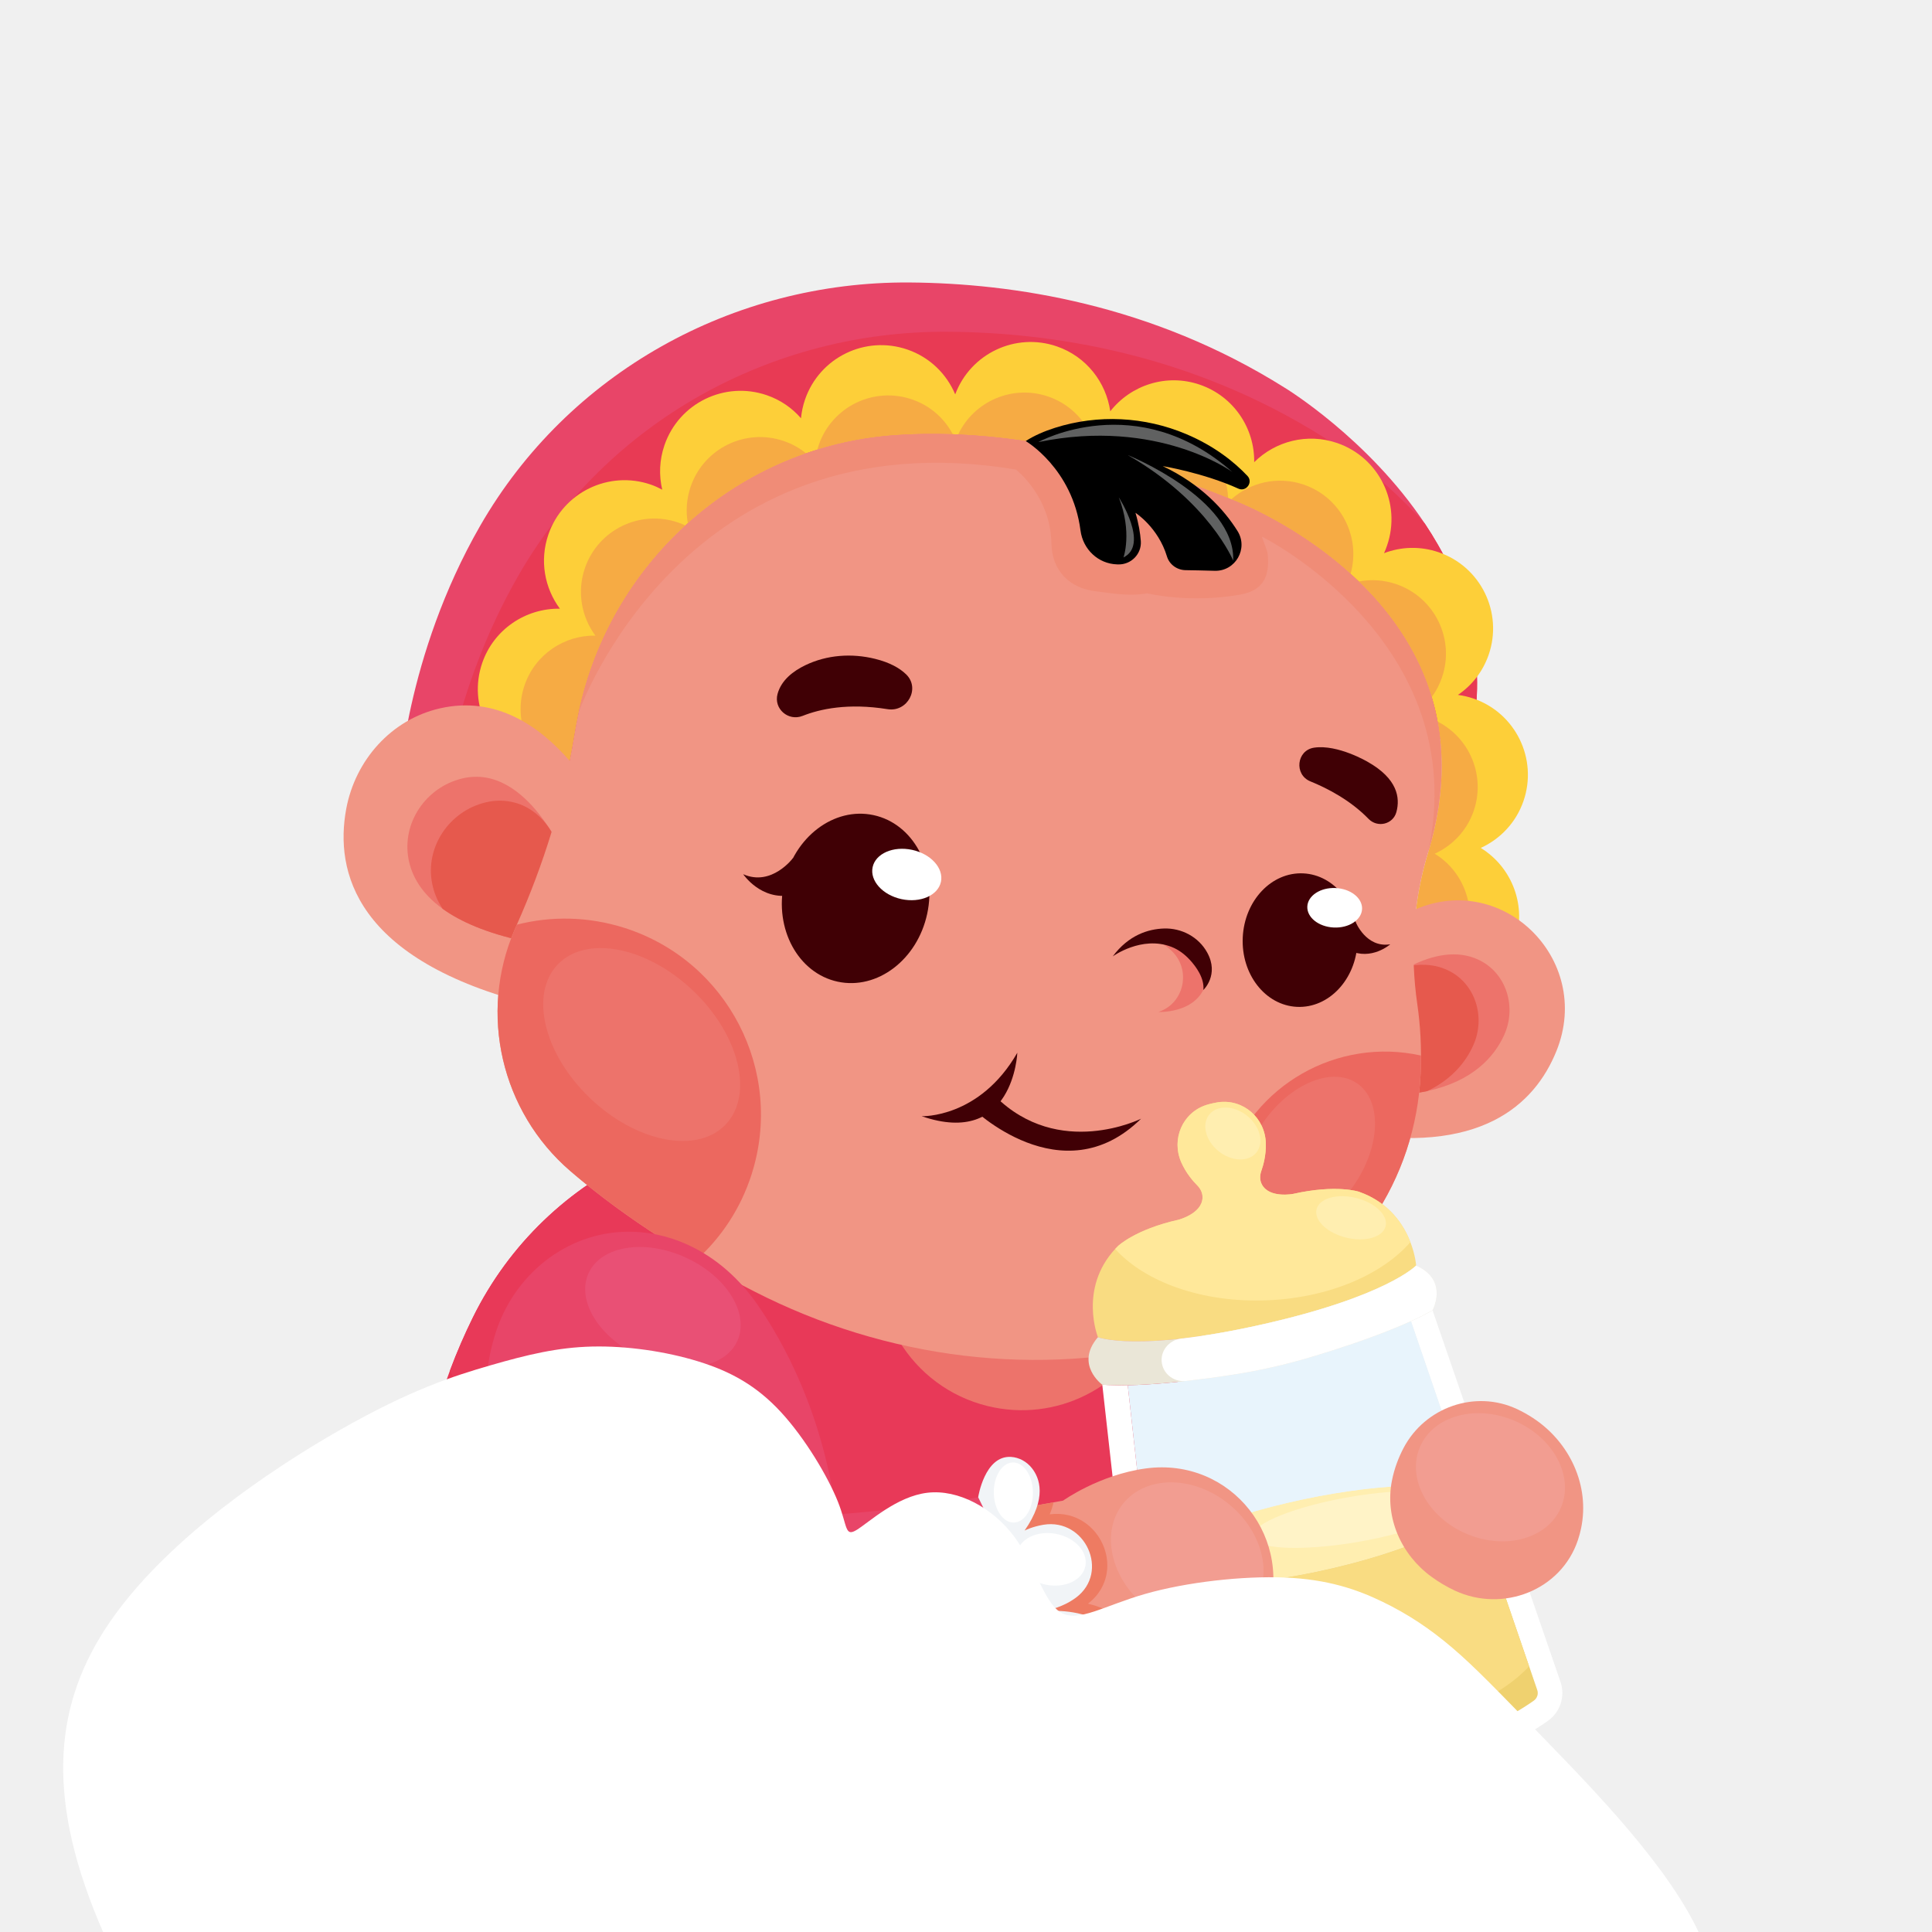
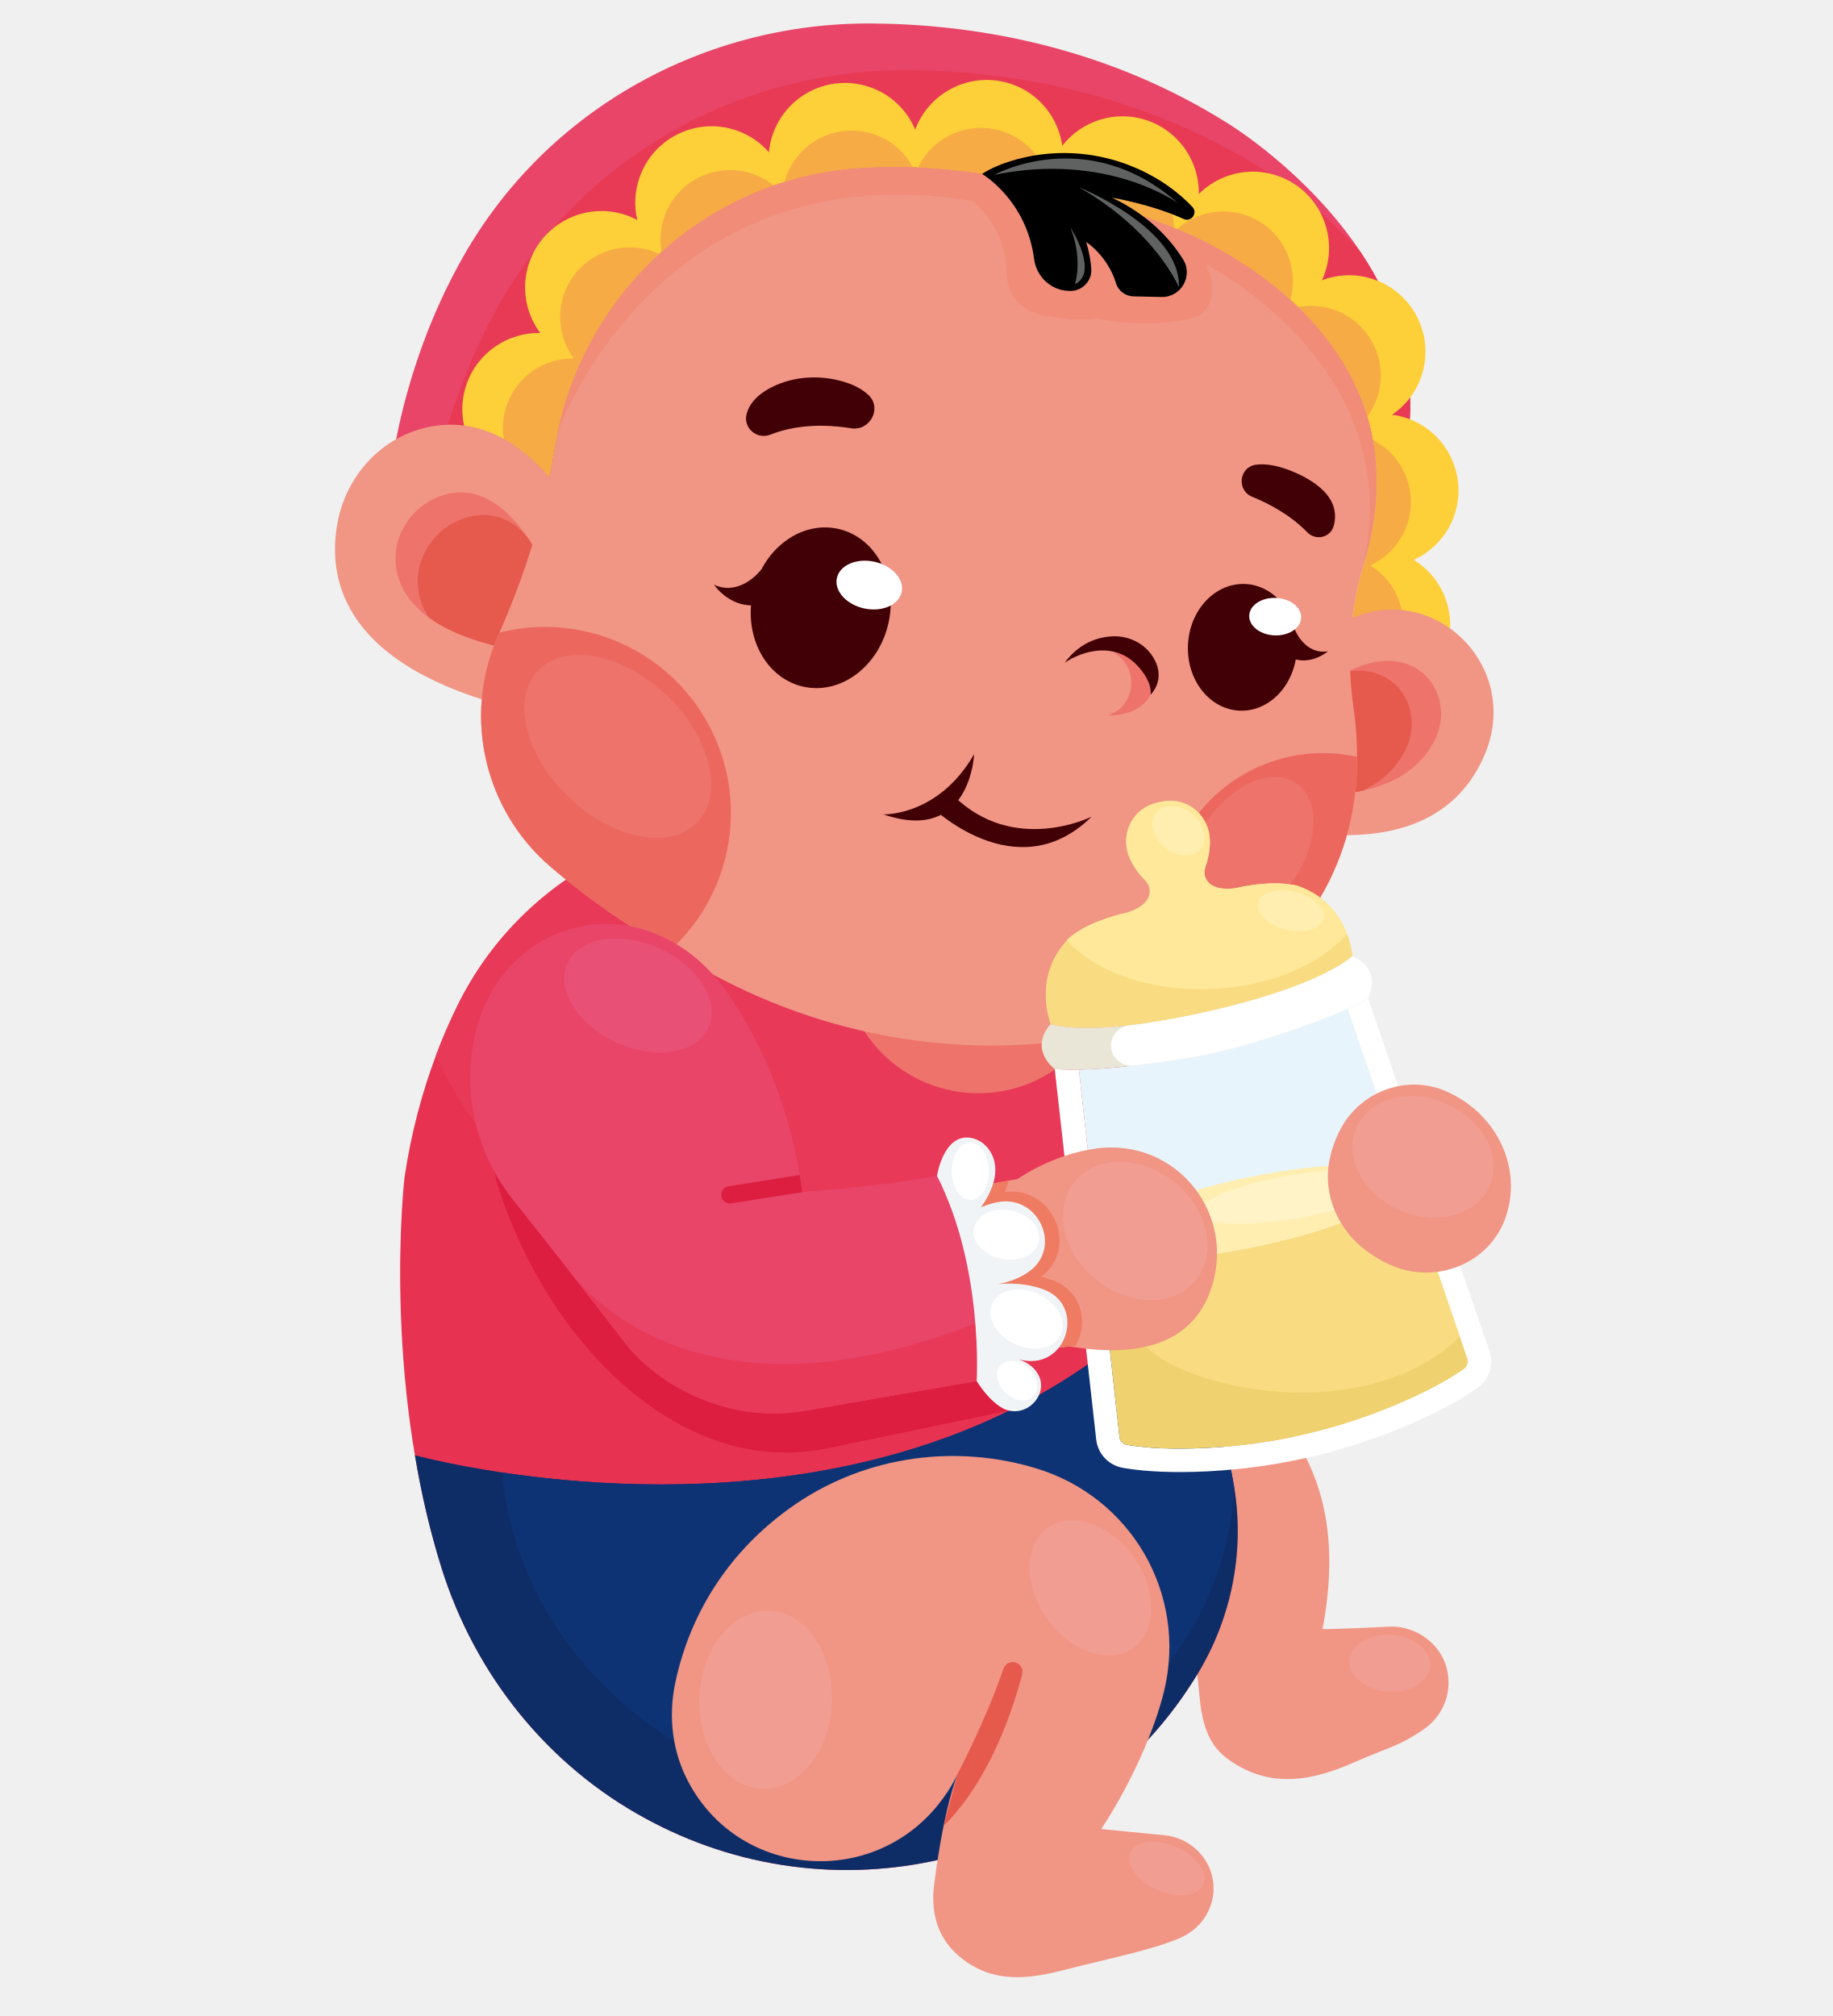
- <svg xmlns="http://www.w3.org/2000/svg" width="200" height="200" viewBox="0 0 52.917 52.917" version="1.1" id="svg11630">
+ <svg xmlns="http://www.w3.org/2000/svg" width="200" height="220" viewBox="0 0 52.917 58.208" version="1.1" id="svg11630">
  <defs id="defs11627" />
  <g id="layer1">
    <g id="g593" transform="matrix(-0.3527778,0,0,-0.3527778,77.20279,243.985)">
      <g id="g1735" transform="translate(-203.8807,386.8003)">
-         <g id="g1737">
+         <g id="g1737" transform="translate(-0.7404303,20.01076)">
          <path d="m 345.469,159.27 c -0.334,6.594 -4.89,12.315 -11.216,14.206 -2.549,0.762 -5.459,1.025 -8.393,0.044 -2.414,-0.806 -5.615,-2.426 -7.366,-4.895 -2.399,-3.38 -4.978,-8.073 -3.273,-17.16 0,0 -1.26,-0.009 -5.394,0.198 -2.381,0.119 -4.539,-1.555 -4.868,-3.916 -0.006,-0.042 -0.011,-0.083 -0.016,-0.124 -0.21,-1.742 0.613,-3.45 2.078,-4.417 2.15,-1.419 2.345,-1.213 5.761,-2.707 3.426,-1.498 6.427,-1.881 9.316,-0.233 1.839,1.05 2.89,2.26 3.201,5.772 0.038,0.425 0.124,1.345 0.195,1.765 0.434,2.529 1.003,4.503 1.141,6.405 0,0 2.481,-4.435 5.531,-5.672 2.87,-1.163 6.143,-0.676 8.7,1.069 2.357,1.608 4.862,4.537 4.602,9.665" style="fill:#f19584;fill-opacity:1;fill-rule:nonzero;stroke:none" id="path1739" />
          <path d="m 306.395,148.448 c 0.085,-1.284 1.638,-2.226 3.47,-2.105 1.832,0.122 3.248,1.26 3.164,2.544 -0.085,1.283 -1.639,2.225 -3.471,2.104 -1.831,-0.121 -3.247,-1.26 -3.162,-2.543" style="fill:#f29d91;fill-opacity:1;fill-rule:nonzero;stroke:none" id="path1741" />
          <path d="m 321.697,167.028 c 0.735,-1.706 3.467,-2.169 6.102,-1.034 2.635,1.135 4.175,3.438 3.441,5.144 -0.735,1.706 -3.467,2.169 -6.102,1.034 -2.635,-1.135 -4.175,-3.438 -3.441,-5.144" style="fill:#f29d91;fill-opacity:1;fill-rule:nonzero;stroke:none" id="path1743" />
          <path d="m 325.53,147.671 c 0.11,-0.185 0.223,-0.365 0.336,-0.544 9.396,-14.761 28.687,-19.576 44.188,-11.467 0.179,0.093 0.349,0.184 0.523,0.277 8.077,4.361 14.03,11.818 16.764,20.581 4.905,15.706 3.014,31.938 3.014,31.938 -0.55,3.67 -1.452,6.982 -2.569,9.951 -0.543,1.453 -1.141,2.824 -1.777,4.113 -5.649,11.476 -18.643,17.421 -31.042,14.287 -2.396,-0.602 -4.545,-1.258 -6.418,-1.9 -8.383,-2.869 -14.953,-9.536 -17.467,-18.033 -0.613,-2.082 -0.983,-4.09 -1.183,-5.947 -0.263,-2.445 -0.677,-4.857 -1.214,-7.246 -0.979,-4.33 -2.368,-8.57 -4.037,-12.699 -1.095,-2.708 -1.765,-5.381 -2.17,-7.752 -0.911,-5.383 0.187,-10.909 3.052,-15.558" style="fill:#e73351;fill-opacity:1;fill-rule:nonzero;stroke:none" id="path1745" />
          <path d="m 328.685,183.68 c 7.622,-8.194 22.663,-10.467 37.19,-4.757 10.499,4.128 18.362,11.492 21.912,19.483 -0.543,1.453 -1.141,2.824 -1.777,4.113 -5.649,11.476 -18.643,17.421 -31.042,14.287 -1.797,-0.451 -3.457,-0.932 -4.96,-1.419 -0.503,-0.158 -0.99,-0.322 -1.459,-0.481 -6.611,-2.262 -12.09,-6.883 -15.35,-12.906 -0.876,-1.614 -1.587,-3.332 -2.118,-5.127 -0.613,-2.082 -0.983,-4.09 -1.183,-5.947 -0.263,-2.445 -0.677,-4.857 -1.214,-7.246" style="fill:#e83958;fill-opacity:1;fill-rule:nonzero;stroke:none" id="path1747" />
          <path d="m 325.531,147.666 c 0.113,-0.18 0.228,-0.364 0.339,-0.538 9.396,-14.761 28.683,-19.577 44.188,-11.467 0.175,0.092 0.349,0.184 0.518,0.275 8.077,4.361 14.03,11.818 16.765,20.576 0.963,3.085 1.665,6.189 2.166,9.19 0,0 -2.717,-0.755 -7.148,-1.418 -12.278,-1.838 -37.708,-2.96 -54.884,14.752 -0.804,-2.73 -1.763,-5.414 -2.829,-8.056 -1.095,-2.708 -1.765,-5.381 -2.164,-7.751 -0.008,-0.051 -0.019,-0.103 -0.026,-0.154 -0.869,-5.338 0.233,-10.799 3.074,-15.41" style="fill:#0e2d67;fill-opacity:1;fill-rule:nonzero;stroke:none" id="path1749" />
          <path d="m 323.165,158.361 c 3.663,-14.936 19.738,-23.836 35.91,-19.87 13.108,3.216 22.25,13.904 23.286,25.793 -12.278,-1.838 -37.708,-2.96 -54.884,14.752 -0.804,-2.73 -1.763,-5.414 -2.829,-8.056 -1.095,-2.708 -1.765,-5.381 -2.164,-7.751 -0.008,-0.051 -0.019,-0.103 -0.026,-0.154 0.088,-1.565 0.322,-3.144 0.708,-4.714" style="fill:#0e3375;fill-opacity:1;fill-rule:nonzero;stroke:none" id="path1751" />
          <path d="m 333.199,202 c 2.119,-4.881 7.503,-7.666 12.844,-6.356 5.964,1.463 9.617,7.484 8.153,13.452 -0.644,2.627 -2.169,4.805 -4.189,6.291 -0.503,-0.158 -0.99,-0.322 -1.459,-0.481 -6.611,-2.262 -12.09,-6.883 -15.35,-12.906" style="fill:#ed736b;fill-opacity:1;fill-rule:nonzero;stroke:none" id="path1753" />
          <path d="m 368.219,146.973 c -0.795,3.874 -3.045,9.816 -9.377,14.379 -5.703,4.111 -13.017,5.311 -19.78,3.388 -0.107,-0.03 -0.214,-0.062 -0.322,-0.094 -7.85,-2.333 -12.475,-10.312 -10.545,-18.271 0.766,-3.159 2.678,-7.529 5.136,-11.273 0,0 -1.788,-0.183 -5.147,-0.504 -1.965,-0.187 -3.611,-1.631 -3.97,-3.572 -0.006,-0.033 -0.012,-0.065 -0.018,-0.098 -0.334,-1.995 0.822,-3.944 2.683,-4.737 2.455,-1.045 5.796,-1.665 9.646,-2.662 2.385,-0.617 4.875,-0.928 7.051,0.226 1.984,1.051 3.783,2.97 3.47,6.464 0,0 -0.621,5.827 -1.971,9.433 0,0 0.445,-1.084 1.53,-2.462 5.408,-6.866 16.08,-6.135 20.365,1.482 0.043,0.077 0.085,0.154 0.127,0.232 1.327,2.459 1.681,5.331 1.12,8.068" style="fill:#f19584;fill-opacity:1;fill-rule:nonzero;stroke:none" id="path1755" />
          <path d="m 345.076,139.652 c 0,0 -2.291,4.326 -3.742,8.578 -0.133,0.391 -0.545,0.612 -0.945,0.513 v 0 c -0.433,-0.106 -0.697,-0.544 -0.584,-0.975 0.63,-2.415 2.499,-8.535 6.439,-12.42 z" style="fill:#e6594d;fill-opacity:1;fill-rule:nonzero;stroke:none" id="path1757" />
          <path d="m 330.717,149.905 c 1.962,-1.395 5.121,-0.319 7.054,2.402 1.934,2.722 1.91,6.058 -0.051,7.453 -1.963,1.395 -5.12,0.318 -7.055,-2.402 -1.934,-2.721 -1.911,-6.058 0.052,-7.452" style="fill:#f29d91;fill-opacity:1;fill-rule:nonzero;stroke:none" id="path1759" />
          <path d="m 355.365,145.471 c 0.162,-4.03 2.725,-7.199 5.724,-7.078 3,0.121 5.3,3.485 5.137,7.515 -0.162,4.03 -2.725,7.198 -5.724,7.077 -2.999,-0.12 -5.3,-3.485 -5.137,-7.514" style="fill:#f29d91;fill-opacity:1;fill-rule:nonzero;stroke:none" id="path1761" />
          <path d="m 324.956,130.562 c 0.425,-0.973 2.112,-1.175 3.766,-0.452 1.655,0.723 2.651,2.099 2.225,3.072 -0.425,0.973 -2.111,1.175 -3.766,0.452 -1.654,-0.723 -2.651,-2.099 -2.225,-3.071" style="fill:#f29d91;fill-opacity:1;fill-rule:nonzero;stroke:none" id="path1763" />
          <path d="m 308.305,248.507 40.554,-16.64 39.572,11.009 3.322,0.921 c 0,0 -0.487,10.055 -6.309,20.188 -6.831,11.884 -19.627,18.987 -33.332,18.894 -8.018,-0.058 -18.818,-1.68 -29.149,-8.181 0,0 -6.448,-3.906 -10.867,-10.543 -2.807,-4.215 -4.795,-9.537 -3.791,-15.65" style="fill:#e84568;fill-opacity:1;fill-rule:nonzero;stroke:none" id="path1765" />
          <path d="m 308.305,248.507 40.554,-16.64 39.572,11.009 c -0.565,3.712 -2.064,10.484 -5.977,17.282 -6.834,11.889 -19.623,18.989 -33.333,18.895 -8.015,-0.052 -18.82,-1.676 -29.148,-8.181 0,0 -4.014,-2.426 -7.878,-6.717 -2.807,-4.215 -4.795,-9.537 -3.791,-15.65" style="fill:#e83a54;fill-opacity:1;fill-rule:nonzero;stroke:none" id="path1767" />
          <path d="m 305.115,231.619 c 1.096,-3.177 4.486,-4.903 7.675,-3.958 0.02,0.171 0.037,0.339 0.051,0.514 0.343,3.499 0.038,7.033 -0.993,10.412 -1.17,3.841 -1.296,7.234 -0.74,10.2 0.117,0.656 0.272,1.285 0.457,1.901 1.116,3.705 3.289,6.674 5.665,8.973 0.212,0.207 0.422,0.404 0.635,0.591 4.372,3.969 9.154,5.737 9.154,5.737 0.038,0.018 0.079,0.032 0.118,0.046 0.079,0.031 0.157,0.064 0.235,0.096 3.626,1.463 7.01,2.551 10.153,3.326 l 0.031,0.011 c 3.967,0.98 7.555,1.472 10.774,1.613 0.143,0.005 0.279,0.012 0.417,0.015 1.56,0.056 3.028,0.031 4.412,-0.064 2.104,-0.143 4.147,-0.526 6.1,-1.134 0.293,-0.088 0.59,-0.184 0.879,-0.288 3.417,-1.185 6.527,-3.048 9.18,-5.43 0.064,-0.057 0.125,-0.116 0.184,-0.175 4.116,-3.759 7.088,-8.792 8.302,-14.52 0.128,-0.616 0.236,-1.204 0.335,-1.777 0.144,-0.879 0.309,-1.75 0.501,-2.622 0.394,-0.048 0.795,-0.059 1.195,-0.025 0.523,0.037 1.052,0.145 1.571,0.324 3.267,1.125 5,4.692 3.877,7.954 -0.906,2.627 -3.394,4.257 -6.03,4.212 1.186,1.601 1.592,3.736 0.892,5.764 -1.126,3.266 -4.691,4.996 -7.956,3.87 -0.306,-0.105 -0.602,-0.242 -0.882,-0.393 0.262,1.112 0.224,2.302 -0.175,3.46 -1.125,3.265 -4.682,4.998 -7.948,3.873 -1.065,-0.367 -1.961,-0.994 -2.65,-1.788 -0.048,0.485 -0.146,0.972 -0.314,1.456 -1.125,3.266 -4.684,5.003 -7.949,3.878 -1.744,-0.601 -3.044,-1.899 -3.711,-3.479 -1.185,3.166 -4.679,4.832 -7.892,3.724 -2.294,-0.791 -3.823,-2.792 -4.146,-5.039 -1.597,2.041 -4.37,2.958 -6.962,2.064 -2.623,-0.904 -4.256,-3.383 -4.212,-6.015 -1.638,1.625 -4.116,2.29 -6.446,1.487 -3.266,-1.125 -4.996,-4.691 -3.87,-7.957 0.07,-0.203 0.143,-0.402 0.235,-0.594 -1.322,0.507 -2.816,0.563 -4.253,0.068 -3.266,-1.126 -4.998,-4.687 -3.872,-7.953 0.456,-1.322 1.31,-2.389 2.387,-3.119 -0.409,-0.052 -0.814,-0.147 -1.213,-0.284 -3.266,-1.126 -5.002,-4.689 -3.877,-7.954 0.58,-1.682 1.813,-2.955 3.317,-3.643 -2.442,-1.502 -3.61,-4.536 -2.637,-7.358" style="fill:#fdcf39;fill-opacity:1;fill-rule:nonzero;stroke:none" id="path1769" />
          <path d="m 369.501,264.006 c 4.116,-3.759 7.088,-8.792 8.302,-14.52 0.128,-0.616 0.236,-1.204 0.335,-1.777 0.144,-0.879 0.309,-1.75 0.501,-2.622 0.394,-0.048 0.795,-0.059 1.195,-0.025 2.06,1.415 3.012,4.082 2.158,6.557 -0.826,2.397 -3.092,3.885 -5.495,3.841 1.076,1.458 1.448,3.404 0.812,5.249 -1.027,2.977 -4.271,4.555 -7.249,3.529 -0.195,-0.067 -0.382,-0.146 -0.561,-0.233" style="fill:#f6ab44;fill-opacity:1;fill-rule:nonzero;stroke:none" id="path1771" />
          <path d="m 361.854,270.564 c -0.643,-0.221 -1.221,-0.55 -1.717,-0.954 3.417,-1.185 6.527,-3.048 9.18,-5.43 0.169,0.922 0.108,1.904 -0.219,2.854 -1.026,2.978 -4.266,4.557 -7.244,3.53" style="fill:#f6ab44;fill-opacity:1;fill-rule:nonzero;stroke:none" id="path1773" />
          <path d="m 351.906,273.798 c -1.411,-0.486 -2.509,-1.476 -3.159,-2.702 1.56,0.056 3.028,0.031 4.412,-0.064 2.104,-0.143 4.147,-0.526 6.1,-1.134 -0.028,0.124 -0.065,0.246 -0.105,0.366 -1.026,2.973 -4.272,4.559 -7.246,3.534" style="fill:#f6ab44;fill-opacity:1;fill-rule:nonzero;stroke:none" id="path1775" />
          <path d="m 337.556,269.468 c 3.967,0.98 7.555,1.472 10.774,1.613 -1.23,2.589 -4.231,3.893 -7.001,2.939 -2.077,-0.716 -3.467,-2.516 -3.773,-4.552" style="fill:#f6ab44;fill-opacity:1;fill-rule:nonzero;stroke:none" id="path1777" />
          <path d="m 327.372,266.131 c 3.626,1.463 7.01,2.551 10.153,3.326 -1.458,1.841 -3.969,2.659 -6.321,1.848 -2.285,-0.788 -3.75,-2.891 -3.832,-5.174" style="fill:#f6ab44;fill-opacity:1;fill-rule:nonzero;stroke:none" id="path1779" />
          <path d="m 317.865,260.252 c 4.372,3.969 9.154,5.737 9.154,5.737 0.038,0.018 0.079,0.032 0.118,0.046 -1.49,1.328 -3.624,1.843 -5.647,1.146 -2.872,-0.99 -4.439,-4.047 -3.625,-6.929" style="fill:#f6ab44;fill-opacity:1;fill-rule:nonzero;stroke:none" id="path1781" />
          <path d="m 310.771,252.202 c 0.193,-0.559 0.462,-1.067 0.795,-1.513 1.116,3.705 3.289,6.674 5.665,8.973 -0.947,0.185 -1.95,0.127 -2.927,-0.21 -2.977,-1.026 -4.559,-4.272 -3.533,-7.249" style="fill:#f6ab44;fill-opacity:1;fill-rule:nonzero;stroke:none" id="path1783" />
          <path d="m 308.928,231.821 c 0.641,-1.859 2.146,-3.172 3.913,-3.646 0.343,3.499 0.038,7.033 -0.993,10.412 -1.17,3.841 -1.296,7.234 -0.74,10.2 -2.493,-1.266 -3.741,-4.213 -2.802,-6.938 0.528,-1.531 1.653,-2.693 3.026,-3.321 -2.23,-1.364 -3.291,-4.133 -2.404,-6.707" style="fill:#f6ab44;fill-opacity:1;fill-rule:nonzero;stroke:none" id="path1785" />
          <path d="m 374.981,240.169 c 0,0 4.84,11.633 13.581,9.646 3.771,-0.857 6.578,-4.009 7.281,-7.811 0.889,-4.807 -0.624,-11.749 -14.58,-15.231 z" style="fill:#f19584;fill-opacity:1;fill-rule:nonzero;stroke:none" id="path1787" />
          <path d="m 378.64,237.784 3.382,-6.056 c 2.928,0.635 4.952,1.524 6.332,2.52 1.663,1.201 2.393,2.56 2.641,3.81 0.563,2.846 -1.329,5.632 -4.153,6.311 -2.591,0.622 -4.656,-1.056 -6.061,-2.872 -1.389,-1.79 -2.141,-3.713 -2.141,-3.713" style="fill:#ed736b;fill-opacity:1;fill-rule:nonzero;stroke:none" id="path1789" />
          <path d="m 378.64,237.784 3.382,-6.056 c 2.928,0.635 4.952,1.524 6.332,2.52 0.436,0.654 0.69,1.319 0.816,1.958 0.563,2.845 -1.334,5.634 -4.157,6.309 -0.814,0.196 -1.576,0.164 -2.283,-0.028 -1.14,-0.31 -2.089,-1.098 -2.724,-2.094 -0.891,-1.396 -1.366,-2.61 -1.366,-2.61" style="fill:#e6594d;fill-opacity:1;fill-rule:nonzero;stroke:none" id="path1791" />
          <path d="m 318.021,230.52 c 0,0 -1.947,2.127 -4.813,3.515 -6.966,3.377 -14.227,-3.646 -11.328,-10.823 1.696,-4.199 5.943,-8.14 16.28,-6.297 z" style="fill:#f19584;fill-opacity:1;fill-rule:nonzero;stroke:none" id="path1793" />
          <path d="m 305.939,224.452 c 0.764,-1.687 2.417,-3.579 5.973,-4.354 1.635,-0.358 3.674,-0.483 6.218,-0.245 l -0.061,6.236 c 0,0 -2.196,2.408 -4.914,3.746 -1.673,0.825 -3.546,1.249 -5.228,0.459 -2.165,-1.02 -2.972,-3.664 -1.988,-5.842" style="fill:#ed736b;fill-opacity:1;fill-rule:nonzero;stroke:none" id="path1795" />
          <path d="m 308.341,223.645 c 0.563,-1.25 1.618,-2.612 3.571,-3.547 1.635,-0.358 3.674,-0.483 6.218,-0.245 l -0.061,6.236 c 0,0 -2.196,2.408 -4.914,3.746 -0.956,0.15 -1.919,0.079 -2.827,-0.348 -2.166,-1.016 -2.972,-3.66 -1.987,-5.842" style="fill:#e6594d;fill-opacity:1;fill-rule:nonzero;stroke:none" id="path1797" />
          <path d="m 327.018,265.991 c 0,0 -21.134,-7.834 -15.165,-27.406 1.163,-3.811 1.399,-7.832 0.826,-11.775 -0.219,-1.51 -0.342,-3.301 -0.254,-5.357 0.352,-8.233 5.326,-15.635 12.896,-18.891 1.635,-0.704 3.496,-1.349 5.611,-1.895 11.159,-2.881 22.989,-1.369 33.247,3.885 4.621,2.366 9.79,5.487 14.271,9.345 5.358,4.612 7.126,12.22 4.325,18.71 -0.057,0.131 -0.114,0.263 -0.173,0.397 -2.091,4.696 -3.63,9.631 -4.466,14.703 -0.095,0.572 -0.205,1.167 -0.335,1.779 -2.519,11.853 -12.552,20.736 -24.642,21.544 -6.655,0.445 -15.319,-0.621 -26.141,-5.039" style="fill:#f19584;fill-opacity:1;fill-rule:nonzero;stroke:none" id="path1799" />
          <path d="m 364.365,213.644 c 0.845,-2.65 2.354,-4.907 4.278,-6.646 3.325,1.946 6.73,4.247 9.808,6.898 5.357,4.614 7.123,12.221 4.325,18.71 -0.058,0.13 -0.114,0.267 -0.173,0.397 l -0.005,0.016 c -2.67,0.683 -5.552,0.644 -8.371,-0.254 -8.002,-2.557 -12.415,-11.117 -9.861,-19.12" style="fill:#ec685f;fill-opacity:1;fill-rule:nonzero;stroke:none" id="path1801" />
          <path d="m 366.38,217.506 c 2.2,-2.312 6.905,-1.408 10.508,2.021 3.603,3.428 4.739,8.082 2.539,10.394 -2.2,2.312 -6.905,1.408 -10.508,-2.02 -3.603,-3.428 -4.739,-8.082 -2.539,-10.395" style="fill:#ed736b;fill-opacity:1;fill-rule:nonzero;stroke:none" id="path1803" />
          <path d="m 325.32,202.56 c 0.09,-0.037 0.182,-0.078 0.272,-0.115 2.414,3.239 3.28,7.552 1.953,11.694 -2.055,6.44 -8.677,10.159 -15.146,8.719 -0.004,-0.453 0.007,-0.92 0.029,-1.406 0.347,-8.23 5.325,-15.635 12.893,-18.892" style="fill:#ec685f;fill-opacity:1;fill-rule:nonzero;stroke:none" id="path1805" />
          <path d="m 324.939,209.71 c 1.947,1.345 1.826,4.894 -0.269,7.926 -2.095,3.033 -5.371,4.402 -7.319,3.057 -1.947,-1.345 -1.826,-4.894 0.269,-7.926 2.095,-3.033 5.371,-4.401 7.318,-3.057" style="fill:#ed736b;fill-opacity:1;fill-rule:nonzero;stroke:none" id="path1807" />
          <path d="m 324.74,263.146 c -0.046,-0.239 -0.411,-1.077 -0.432,-1.292 -0.201,-1.792 0.34,-2.891 2.117,-3.207 3.972,-0.706 7.228,0.097 7.228,0.097 1.527,-0.268 2.932,0.046 3.919,0.148 2.118,0.223 3.481,1.614 3.519,3.737 0.065,3.671 2.76,5.726 2.76,5.726 25.805,4.272 33.953,-18.868 33.953,-18.868 -2.521,11.85 -12.553,20.735 -24.644,21.542 -6.657,0.446 -15.32,-0.62 -26.141,-5.034 0,0 -21.135,-7.836 -15.163,-27.409 -3.581,16.336 12.885,24.561 12.885,24.561" style="fill:#f08c77;fill-opacity:1;fill-rule:nonzero;stroke:none" id="path1809" />
          <path d="m 343.087,270.567 c 0,0 -3.629,-2.115 -4.255,-6.946 -0.19,-1.461 -1.373,-2.588 -2.846,-2.629 l -0.08,-0.002 c -1.007,-0.028 -1.831,0.814 -1.756,1.819 0.047,0.609 0.164,1.348 0.415,2.187 0,0 -1.763,-1.13 -2.444,-3.386 -0.191,-0.633 -0.786,-1.057 -1.446,-1.067 -0.591,-0.008 -1.363,-0.023 -2.261,-0.049 -1.611,-0.046 -2.628,1.723 -1.772,3.088 1.038,1.655 2.814,3.617 5.807,5.04 0,0 -3.158,-0.518 -5.873,-1.749 -0.612,-0.277 -1.166,0.5 -0.705,0.988 1.025,1.085 2.557,2.316 4.751,3.245 3.222,1.365 6.856,1.547 10.191,0.489 0.806,-0.256 1.597,-0.591 2.273,-1.028" style="fill:#000000;fill-opacity:1;fill-rule:nonzero;stroke:none" id="path1811" />
          <path d="m 342.104,270.487 c 0,0 -7.629,4.232 -15.053,-2.317 0,0 5.778,4.226 15.053,2.317" style="fill:#606161;fill-opacity:1;fill-rule:nonzero;stroke:none" id="path1813" />
          <path d="m 335.164,269.478 c 0,0 -8.363,-3.362 -8.187,-8.194 0,0 1.878,4.584 8.187,8.194" style="fill:#606161;fill-opacity:1;fill-rule:nonzero;stroke:none" id="path1815" />
          <path d="m 335.857,266.193 c 0,0 -2.376,-3.678 -0.362,-4.66 0,0 -0.696,1.941 0.362,4.66" style="fill:#606161;fill-opacity:1;fill-rule:nonzero;stroke:none" id="path1817" />
          <path d="m 360.406,249.23 c -1.327,0.528 -3.512,1.017 -6.595,0.52 -1.541,-0.249 -2.56,1.621 -1.439,2.705 0.503,0.487 1.269,0.921 2.418,1.205 1.802,0.444 3.726,0.311 5.399,-0.493 0.966,-0.464 1.878,-1.173 2.166,-2.236 0.312,-1.153 -0.839,-2.143 -1.948,-1.701" style="fill:#400005;fill-opacity:1;fill-rule:nonzero;stroke:none" id="path1819" />
          <path d="m 320.984,244.144 c -1.308,-0.531 -3.102,-1.455 -4.516,-2.912 -0.689,-0.71 -1.896,-0.43 -2.159,0.524 -0.312,1.132 -0.072,2.606 2.224,3.904 0,0 2.318,1.373 4.16,1.102 1.369,-0.201 1.572,-2.097 0.291,-2.618" style="fill:#400005;fill-opacity:1;fill-rule:nonzero;stroke:none" id="path1821" />
          <path d="m 350.736,233.863 c 0.768,-3.571 3.879,-5.929 6.948,-5.27 3.069,0.661 4.934,4.091 4.166,7.661 -0.769,3.571 -3.88,5.93 -6.949,5.27 -3.069,-0.661 -4.934,-4.091 -4.165,-7.661" style="fill:#400005;fill-opacity:1;fill-rule:nonzero;stroke:none" id="path1823" />
          <path d="m 349.669,236.344 c 0.227,-1.056 1.599,-1.657 3.063,-1.342 1.464,0.316 2.467,1.428 2.24,2.484 -0.227,1.056 -1.599,1.657 -3.063,1.342 -1.464,-0.316 -2.467,-1.427 -2.24,-2.484" style="fill:#ffffff;fill-opacity:1;fill-rule:nonzero;stroke:none" id="path1825" />
          <path d="m 361.14,238.209 c 0,0 1.661,-2.257 3.881,-1.272 0,0 -1.379,-2.07 -3.756,-1.619 z" style="fill:#400005;fill-opacity:1;fill-rule:nonzero;stroke:none" id="path1827" />
          <path d="m 326.236,232.027 c 0.133,-2.862 -1.754,-5.274 -4.213,-5.389 -2.461,-0.114 -4.562,2.114 -4.695,4.975 -0.133,2.862 1.753,5.275 4.213,5.389 2.46,0.114 4.562,-2.113 4.695,-4.975" style="fill:#400005;fill-opacity:1;fill-rule:nonzero;stroke:none" id="path1829" />
          <path d="m 321.223,234.43 c 0.039,-0.847 -0.88,-1.577 -2.054,-1.632 -1.174,-0.055 -2.157,0.587 -2.197,1.434 -0.039,0.846 0.88,1.577 2.054,1.632 1.174,0.055 2.156,-0.587 2.197,-1.434" style="fill:#ffffff;fill-opacity:1;fill-rule:nonzero;stroke:none" id="path1831" />
          <path d="m 317.474,233.237 c 0,0 -0.808,-2.044 -2.689,-1.742 0,0 1.46,-1.294 3.174,-0.475 z" style="fill:#400005;fill-opacity:1;fill-rule:nonzero;stroke:none" id="path1833" />
          <path d="m 332.689,231.684 c 0,0 -0.456,-0.249 -0.936,-0.703 -1.525,-1.444 -0.995,-4.056 0.996,-4.725 0.013,-0.004 0.027,-0.009 0.041,-0.013 0,0 -3.739,-0.202 -3.841,3.168 0,0 1.182,2.51 3.741,2.274" style="fill:#ed736b;fill-opacity:1;fill-rule:nonzero;stroke:none" id="path1835" />
          <path d="m 336.333,230.554 c 0,0 -2.244,1.638 -4.559,0.743 -0.546,-0.211 -1.022,-0.569 -1.42,-0.999 -0.509,-0.551 -1.152,-1.442 -1.061,-2.35 0,0 -1.251,1.169 -0.299,2.904 0.662,1.21 1.991,1.919 3.37,1.869 1.195,-0.042 2.724,-0.494 3.969,-2.168" style="fill:#400005;fill-opacity:1;fill-rule:nonzero;stroke:none" id="path1837" />
          <path d="m 334.13,217.954 c 0,0 6.383,-3.183 11.336,1.754 l 1.823,-0.889 c 0,0 -7.011,-6.919 -13.159,-0.865" style="fill:#400005;fill-opacity:1;fill-rule:nonzero;stroke:none" id="path1839" />
          <path d="m 343.738,223.076 c 0,0 0.294,-7.385 7.424,-4.928 0,0 -4.49,-0.177 -7.424,4.928" style="fill:#400005;fill-opacity:1;fill-rule:nonzero;stroke:none" id="path1841" />
          <path d="m 320.395,182.795 c 5.78,-1.224 10.834,-1.394 12.569,-0.529 0.136,0.068 0.25,0.145 0.343,0.227 0.144,0.118 0.237,0.26 0.273,0.417 0.003,0.005 0.002,0.01 0.005,0.016 0.007,0.031 0.009,0.066 0.011,0.101 0.005,0.017 0.005,0.037 0.001,0.055 -0.04,1.548 -5.284,3.884 -12.011,5.313 -6.721,1.422 -12.462,1.418 -13.138,0.02 -0.024,-0.045 -0.04,-0.098 -0.052,-0.151 -0.327,-1.543 5.045,-3.992 12.001,-5.469" style="fill:#ffeeb0;fill-opacity:1;fill-rule:nonzero;stroke:none" id="path1843" />
          <path d="m 317.309,185.092 c 3.612,-0.618 6.748,-0.601 7.801,-0.023 0.083,0.046 0.151,0.096 0.207,0.149 0.085,0.077 0.14,0.167 0.159,0.264 0.002,0.004 0.001,0.007 0.002,0.01 0.004,0.02 0.004,0.041 0.004,0.062 0.003,0.011 0.003,0.023 -8e-4,0.034 -0.062,0.958 -3.369,2.278 -7.572,3.001 -4.199,0.718 -7.755,0.577 -8.141,-0.306 -0.013,-0.029 -0.022,-0.062 -0.029,-0.094 -0.164,-0.965 3.223,-2.351 7.569,-3.098" style="fill:#fff3c7;fill-opacity:1;fill-rule:nonzero;stroke:none" id="path1845" />
          <path d="m 301.566,174.23 9.932,28.845 c 0.247,-0.141 0.513,-0.283 0.794,-0.421 0.005,0.001 0.006,-0.004 0.006,-0.004 0.231,-0.116 0.475,-0.233 0.725,-0.344 0.05,-0.022 0.105,-0.048 0.155,-0.07 l -4.732,-13.821 c -0.024,-0.045 -0.04,-0.098 -0.052,-0.151 l -5.019,-14.66 c -0.11,-0.313 0.002,-0.65 0.281,-0.843 0.829,-0.585 2.323,-1.515 4.739,-2.583 5.531,-2.458 11.398,-3.778 17.446,-3.926 1.335,-0.037 2.441,-0.007 3.338,0.055 0.895,0.067 1.583,0.157 2.078,0.249 0.33,0.081 0.55,0.327 0.585,0.626 l 1.736,15.728 0.016,0.117 c 0.005,0.017 0.005,0.037 0.001,0.055 l 1.569,14.179 -10e-4,0.004 c 0.179,-0.005 0.352,-0.007 0.525,-0.009 0.025,0.001 0.05,-0.002 0.075,-0.001 0.314,0.003 0.623,0.01 0.916,0.022 0.162,0.005 0.312,0.012 0.462,0.025 l -3.395,-30.322 c -0.122,-1.11 -0.93,-2.013 -2.004,-2.276 -0.056,-0.014 -0.112,-0.027 -0.173,-0.038 -1.219,-0.215 -3.08,-0.401 -5.773,-0.331 -6.268,0.158 -12.451,1.554 -18.179,4.096 -2.465,1.091 -4.066,2.053 -5.077,2.776 -0.96,0.681 -1.359,1.909 -0.973,3.024" style="fill:#ffffff;fill-opacity:1;fill-rule:nonzero;stroke:none" id="path1847" />
          <path d="m 308.447,188.414 c 0.677,1.398 6.417,1.401 13.138,-0.02 6.727,-1.43 11.971,-3.766 12.011,-5.313 l 1.569,14.179 c -1.971,0.039 -4.242,0.276 -6.219,0.54 -0.575,0.076 -1.126,0.152 -1.639,0.233 -1.119,0.164 -2.231,0.375 -3.336,0.621 -1.1,0.248 -2.192,0.537 -3.278,0.867 -0.494,0.149 -1.024,0.316 -1.579,0.49 -1.931,0.621 -4.118,1.4 -5.937,2.225 z" style="fill:#e8f4fc;fill-opacity:1;fill-rule:nonzero;stroke:none" id="path1849" />
          <path d="m 312.774,206.552 c 0,0 2.278,-2.393 11.948,-4.571 9.672,-2.181 12.756,-0.991 12.756,-0.991 0,0 1.509,3.77 -1.336,6.852 -0.073,0.076 -0.144,0.147 -0.218,0.222 0,0 -1.315,1.284 -4.689,2.043 0,0 -1.797,0.456 -1.874,1.674 -0.027,0.373 0.141,0.73 0.403,0.991 0.32,0.32 0.871,0.948 1.242,1.788 0.799,1.807 -0.097,3.889 -1.979,4.472 -0.139,0.04 -0.286,0.082 -0.437,0.114 -0.152,0.037 -0.302,0.059 -0.44,0.085 -1.956,0.279 -3.654,-1.216 -3.707,-3.191 -0.027,-0.918 0.205,-1.724 0.354,-2.15 0.125,-0.349 0.122,-0.739 -0.059,-1.064 -0.596,-1.067 -2.413,-0.71 -2.413,-0.71 -3.375,0.759 -5.117,0.165 -5.117,0.165 -2.363,-0.836 -3.471,-2.567 -3.989,-3.911 -0.395,-1.024 -0.446,-1.819 -0.446,-1.819" style="fill:#f9dc82;fill-opacity:1;fill-rule:nonzero;stroke:none" id="path1851" />
          <path d="m 313.22,208.371 c 2.201,-2.526 6.322,-4.319 11.106,-4.516 5.043,-0.207 9.504,1.419 11.816,3.987 -0.073,0.076 -0.144,0.147 -0.218,0.222 0,0 -1.315,1.284 -4.689,2.043 0,0 -1.797,0.456 -1.874,1.674 -0.027,0.373 0.141,0.73 0.403,0.991 0.32,0.32 0.871,0.948 1.242,1.788 0.799,1.807 -0.097,3.889 -1.979,4.472 -0.139,0.04 -0.286,0.082 -0.437,0.114 -0.152,0.037 -0.302,0.059 -0.44,0.085 -1.956,0.279 -3.654,-1.216 -3.707,-3.191 -0.027,-0.918 0.205,-1.724 0.354,-2.15 0.125,-0.349 0.122,-0.739 -0.059,-1.064 -0.596,-1.067 -2.413,-0.71 -2.413,-0.71 -3.375,0.759 -5.117,0.165 -5.117,0.165 -2.363,-0.836 -3.471,-2.567 -3.989,-3.911" style="fill:#ffe89a;fill-opacity:1;fill-rule:nonzero;stroke:none" id="path1853" />
          <path d="m 325.171,215.334 c 0.611,-0.76 1.926,-0.718 2.938,0.094 1.012,0.813 1.337,2.088 0.727,2.848 -0.61,0.76 -1.925,0.718 -2.937,-0.094 -1.011,-0.813 -1.337,-2.088 -0.727,-2.848" style="fill:#ffeeb0;fill-opacity:1;fill-rule:nonzero;stroke:none" id="path1855" />
          <path d="m 315.143,209.605 c 0.209,-0.851 1.579,-1.247 3.059,-0.885 1.481,0.364 2.512,1.348 2.303,2.199 -0.209,0.852 -1.578,1.247 -3.059,0.884 -1.48,-0.363 -2.511,-1.347 -2.303,-2.199" style="fill:#ffeeb0;fill-opacity:1;fill-rule:nonzero;stroke:none" id="path1857" />
          <path d="m 311.498,203.08 c 0.251,-0.14 0.517,-0.282 0.794,-0.426 0.005,0.001 0.006,-0.004 0.006,-0.004 0.235,-0.115 0.474,-0.228 0.725,-0.344 0.05,-0.022 0.105,-0.048 0.155,-0.07 1.819,-0.825 4.006,-1.605 5.937,-2.225 0.555,-0.174 1.084,-0.34 1.579,-0.49 1.086,-0.33 2.178,-0.619 3.278,-0.867 1.105,-0.246 2.216,-0.457 3.336,-0.621 0.513,-0.081 1.064,-0.158 1.639,-0.233 1.977,-0.264 4.248,-0.501 6.219,-0.54 0.178,-6e-4 0.352,-0.007 0.523,-0.005 0.025,0.001 0.05,-0.002 0.075,-0.001 0.314,0.003 0.623,0.01 0.916,0.022 0.162,0.005 0.312,0.012 0.462,0.025 0,0 2.159,1.565 0.337,3.69 0,0 -3.084,-1.19 -12.756,0.991 -9.67,2.177 -11.948,4.571 -11.948,4.571 -2.56,-1.135 -1.276,-3.472 -1.276,-3.472" style="fill:#eae6d7;fill-opacity:1;fill-rule:nonzero;stroke:none" id="path1859" />
          <path d="m 311.498,203.08 c 0.251,-0.14 0.517,-0.282 0.794,-0.426 0.005,0.001 0.006,-0.004 0.006,-0.004 0.235,-0.115 0.474,-0.228 0.725,-0.344 0.05,-0.022 0.105,-0.048 0.155,-0.07 1.819,-0.825 4.006,-1.605 5.937,-2.225 0.555,-0.174 1.084,-0.34 1.579,-0.49 1.086,-0.33 2.178,-0.619 3.278,-0.867 1.105,-0.246 2.216,-0.457 3.336,-0.621 0.513,-0.081 1.064,-0.158 1.639,-0.233 0.547,-0.072 1.116,-0.143 1.694,-0.209 0.86,-0.098 1.685,0.459 1.859,1.307 0.003,0.015 0.006,0.029 0.009,0.044 0.179,0.949 -0.541,1.833 -1.5,1.942 -1.689,0.19 -3.762,0.531 -6.286,1.099 -9.67,2.177 -11.948,4.571 -11.948,4.571 -2.56,-1.135 -1.276,-3.472 -1.276,-3.472" style="fill:#ffffff;fill-opacity:1;fill-rule:nonzero;stroke:none" id="path1861" />
          <path d="m 303.657,172.761 c 0.829,-0.585 2.323,-1.515 4.739,-2.583 5.531,-2.458 11.398,-3.778 17.446,-3.926 1.335,-0.037 2.441,-0.007 3.338,0.055 0.895,0.067 1.583,0.157 2.078,0.249 0.33,0.081 0.55,0.327 0.585,0.626 l 1.07,9.7 0.666,6.028 c -0.368,-1.534 -6.255,-1.584 -13.184,-0.115 -6.955,1.477 -12.327,3.926 -12.001,5.469 l -4.393,-12.831 -0.626,-1.829 c -0.11,-0.313 0.002,-0.65 0.281,-0.843" style="fill:#efd16f;fill-opacity:1;fill-rule:nonzero;stroke:none" id="path1863" />
          <path d="m 304.002,175.433 c 3.135,-3.317 9.16,-5.18 15.818,-4.454 2.526,0.276 4.886,0.894 6.967,1.77 3.71,1.561 6.231,5.075 6.673,9.076 l 0.12,1.084 c -0.368,-1.534 -6.255,-1.584 -13.184,-0.115 -6.955,1.477 -12.327,3.926 -12.001,5.469 z" style="fill:#f9dc82;fill-opacity:1;fill-rule:nonzero;stroke:none" id="path1865" />
          <path d="m 313.747,192.395 c 0.392,-0.745 0.719,-1.592 0.905,-2.536 0.567,-2.872 -0.712,-5.758 -3.081,-7.478 -0.531,-0.385 -1.134,-0.755 -1.804,-1.066 -3.732,-1.734 -8.257,0.024 -9.555,3.929 -0.097,0.291 -0.18,0.595 -0.246,0.914 -0.692,3.325 0.892,6.697 3.733,8.557 0.381,0.249 0.796,0.486 1.248,0.697 3.241,1.514 7.13,0.148 8.8,-3.017" style="fill:#f19584;fill-opacity:1;fill-rule:nonzero;stroke:none" id="path1867" />
          <path d="m 301.537,187.748 c 1.047,-2.416 4.343,-3.314 7.362,-2.007 3.02,1.308 4.618,4.327 3.571,6.743 -1.047,2.417 -4.343,3.315 -7.362,2.007 -3.019,-1.308 -4.617,-4.328 -3.571,-6.743" style="fill:#f29d91;fill-opacity:1;fill-rule:nonzero;stroke:none" id="path1869" />
          <path d="m 383.11,189.128 c -0.18,-0.199 -0.23,-0.855 -0.306,-1.106 -0.304,-1.011 -0.663,-2.005 -1.057,-2.985 -1.288,-3.202 -2.98,-6.255 -5.069,-9.004 -4.911,-6.464 -12.458,-11.539 -20.937,-9.774 l -14.915,3.103 1.149,5.272 c 0,0 35.442,8.225 41.134,14.494" style="fill:#de1e41;fill-opacity:1;fill-rule:nonzero;stroke:none" id="path1871" />
          <path d="m 353.089,185.989 -12.906,2.314 c 0,0 -2.789,2.002 -6.408,2.496 -6.668,0.909 -11.712,-5.529 -9.31,-11.816 1.175,-3.076 4.215,-5.587 11.434,-4.381 l 15.905,-1.889 c 0,0 2.831,7.544 1.286,13.277" style="fill:#f19584;fill-opacity:1;fill-rule:nonzero;stroke:none" id="path1873" />
          <path d="m 325.582,180.021 c 1.786,-2.198 5.455,-2.175 8.197,0.054 2.741,2.227 3.516,5.815 1.731,8.013 -1.786,2.198 -5.456,2.174 -8.198,-0.054 -2.741,-2.228 -3.515,-5.815 -1.729,-8.013" style="fill:#f29d91;fill-opacity:1;fill-rule:nonzero;stroke:none" id="path1875" />
          <path d="m 335.058,175.55 c 0.082,-0.295 0.198,-0.587 0.355,-0.869 l 0.015,0.004 8.324,-0.99 c 0.041,2.809 0.427,8.448 2.655,13.489 l -5.479,0.982 c 0.061,-0.291 0.162,-0.601 0.296,-0.927 -0.498,0.064 -0.995,0.041 -1.469,-0.075 -1.464,-0.359 -2.608,-1.581 -2.925,-3.107 -0.294,-1.452 0.237,-2.855 1.424,-3.756 l -0.061,-0.015 c -0.312,-0.076 -0.614,-0.17 -0.893,-0.278 -2.159,-0.821 -2.679,-2.885 -2.243,-4.458" style="fill:#ee7b62;fill-opacity:1;fill-rule:nonzero;stroke:none" id="path1877" />
          <path d="m 374.024,209.181 c -1.466,0.015 -3.063,-0.265 -4.734,-1.031 -2.185,-1.001 -4,-2.651 -5.373,-4.625 -1.968,-2.83 -5.069,-8.369 -6.12,-16.299 0,0 -6.452,0.476 -11.019,1.337 0,0 -4.346,-8.115 -3.247,-16.795 0,0 7.701,-1.319 13.889,-2.406 2.26,-0.397 4.583,-0.314 6.791,0.311 2.298,0.649 5.056,1.924 7.42,4.415 0.297,0.313 0.565,0.646 0.827,0.987 1.28,1.664 5.475,7.102 8.911,11.385 3.205,3.996 4.433,9.29 3.065,14.226 -0.052,0.187 -0.108,0.377 -0.167,0.568 -1.421,4.547 -5.478,7.874 -10.242,7.925" style="fill:#e84568;fill-opacity:1;fill-rule:nonzero;stroke:none" id="path1879" />
          <path d="m 343.532,171.768 c 0,0 7.7,-1.319 13.885,-2.405 2.261,-0.397 4.587,-0.314 6.793,0.311 2.296,0.646 5.057,1.925 7.418,4.416 0.298,0.31 0.566,0.646 0.827,0.987 0.696,0.899 2.243,2.91 4.065,5.245 -2.533,-2.992 -12.186,-12.031 -33.095,-3.761 -0.114,-1.546 -0.098,-3.158 0.106,-4.793" style="fill:#e83958;fill-opacity:1;fill-rule:nonzero;stroke:none" id="path1881" />
          <path d="m 357.797,187.227 5.826,-0.914 c 0.375,-0.059 0.73,0.191 0.803,0.564 v 0 c 0.075,0.392 -0.189,0.767 -0.583,0.83 l -5.834,0.926 z" style="fill:#de1e41;fill-opacity:1;fill-rule:nonzero;stroke:none" id="path1883" />
          <path d="m 365.478,200.696 c 0.969,-2.128 4.341,-2.676 7.53,-1.223 3.19,1.453 4.989,4.357 4.019,6.485 -0.97,2.128 -4.342,2.676 -7.531,1.223 -3.189,-1.453 -4.988,-4.357 -4.018,-6.485" style="fill:#e95075;fill-opacity:1;fill-rule:nonzero;stroke:none" id="path1885" />
          <path d="m 346.777,188.564 c 0,0 -0.493,3.245 -2.539,3.133 -0.636,-0.035 -1.231,-0.368 -1.627,-0.868 -0.613,-0.771 -1.198,-2.325 0.563,-4.851 0,0 -0.592,0.306 -1.462,0.45 -3.256,0.536 -5.172,-3.676 -2.531,-5.655 0.624,-0.467 1.467,-0.853 2.604,-1.076 0,0 -1.91,0.263 -3.76,-0.442 -3.401,-1.294 -1.938,-6.428 1.646,-5.798 0.192,0.034 0.394,0.076 0.604,0.128 0,0 -0.842,-0.152 -1.476,-0.853 -1.641,-1.817 0.794,-4.421 2.825,-3.054 0.607,0.409 1.255,1.067 1.908,2.093 0,0 -0.587,9.281 3.247,16.795" style="fill:#f1f4f7;fill-opacity:1;fill-rule:nonzero;stroke:none" id="path1887" />
          <path d="m 342.528,188.952 c -0.018,-1.288 0.649,-2.342 1.487,-2.353 0.839,-0.011 1.532,1.025 1.55,2.313 0.017,1.288 -0.649,2.342 -1.487,2.353 -0.839,0.011 -1.533,-1.024 -1.55,-2.313" style="fill:#ffffff;fill-opacity:1;fill-rule:nonzero;stroke:none" id="path1889" />
          <path d="m 338.453,183.227 c 0.212,-1.091 1.572,-1.744 3.038,-1.458 1.464,0.285 2.48,1.401 2.267,2.492 -0.213,1.091 -1.573,1.744 -3.038,1.458 -1.465,-0.285 -2.48,-1.401 -2.267,-2.493" style="fill:#ffffff;fill-opacity:1;fill-rule:nonzero;stroke:none" id="path1891" />
          <path d="m 336.654,175.566 c 0.517,-1.134 2.188,-1.483 3.732,-0.779 1.544,0.703 2.377,2.193 1.86,3.327 -0.517,1.134 -2.187,1.483 -3.731,0.779 -1.544,-0.704 -2.377,-2.193 -1.861,-3.327" style="fill:#ffffff;fill-opacity:1;fill-rule:nonzero;stroke:none" id="path1893" />
          <path d="m 338.905,170.531 c 0.524,-0.546 1.542,-0.422 2.273,0.278 0.731,0.7 0.898,1.712 0.375,2.259 -0.525,0.547 -1.542,0.422 -2.273,-0.279 -0.731,-0.701 -0.898,-1.711 -0.374,-2.259" style="fill:#ffffff;fill-opacity:1;fill-rule:nonzero;stroke:none" id="path1895" />
        </g>
-         <path d="m 376.743,200.264 c -2.689,0.064 -5.71,-0.377 -8.227,-1.152 -2.517,-0.775 -4.528,-1.883 -6.42,-3.932 -1.892,-2.05 -3.663,-5.04 -4.427,-6.96 -0.764,-1.921 -0.52,-2.769 -1.468,-2.186 -0.949,0.584 -3.091,2.6 -5.489,2.88 -2.398,0.28 -5.053,-1.177 -6.707,-3.372 -1.654,-2.196 -2.309,-5.13 -3.647,-5.93 -1.338,-0.8 -3.358,0.532 -6.55,1.447 -3.192,0.914 -7.554,1.41 -10.864,1.27 -3.31,-0.14 -5.568,-0.916 -7.558,-1.879 -1.99,-0.963 -3.712,-2.114 -5.446,-3.595 -1.734,-1.481 -3.48,-3.293 -7.272,-7.206 -3.793,-3.913 -9.632,-9.926 -11.952,-15.128 -2.32,-5.202 -1.119,-9.593 0.292,-15.308 1.411,-5.715 3.034,-12.755 6.93,-17.913 3.896,-5.158 10.066,-8.434 26.434,-8.156 16.368,0.277 42.935,4.106 60.648,12.434 17.713,8.327 26.572,21.153 30.438,31.012 3.866,9.859 2.739,16.752 -1.619,22.791 -4.357,6.039 -11.945,11.224 -17.433,14.362 -5.488,3.138 -8.875,4.229 -11.746,5.059 -2.872,0.83 -5.227,1.399 -7.915,1.463" style="fill:#ffffff;fill-opacity:1;fill-rule:evenodd;stroke:none" id="path1897" />
      </g>
    </g>
  </g>
</svg>
